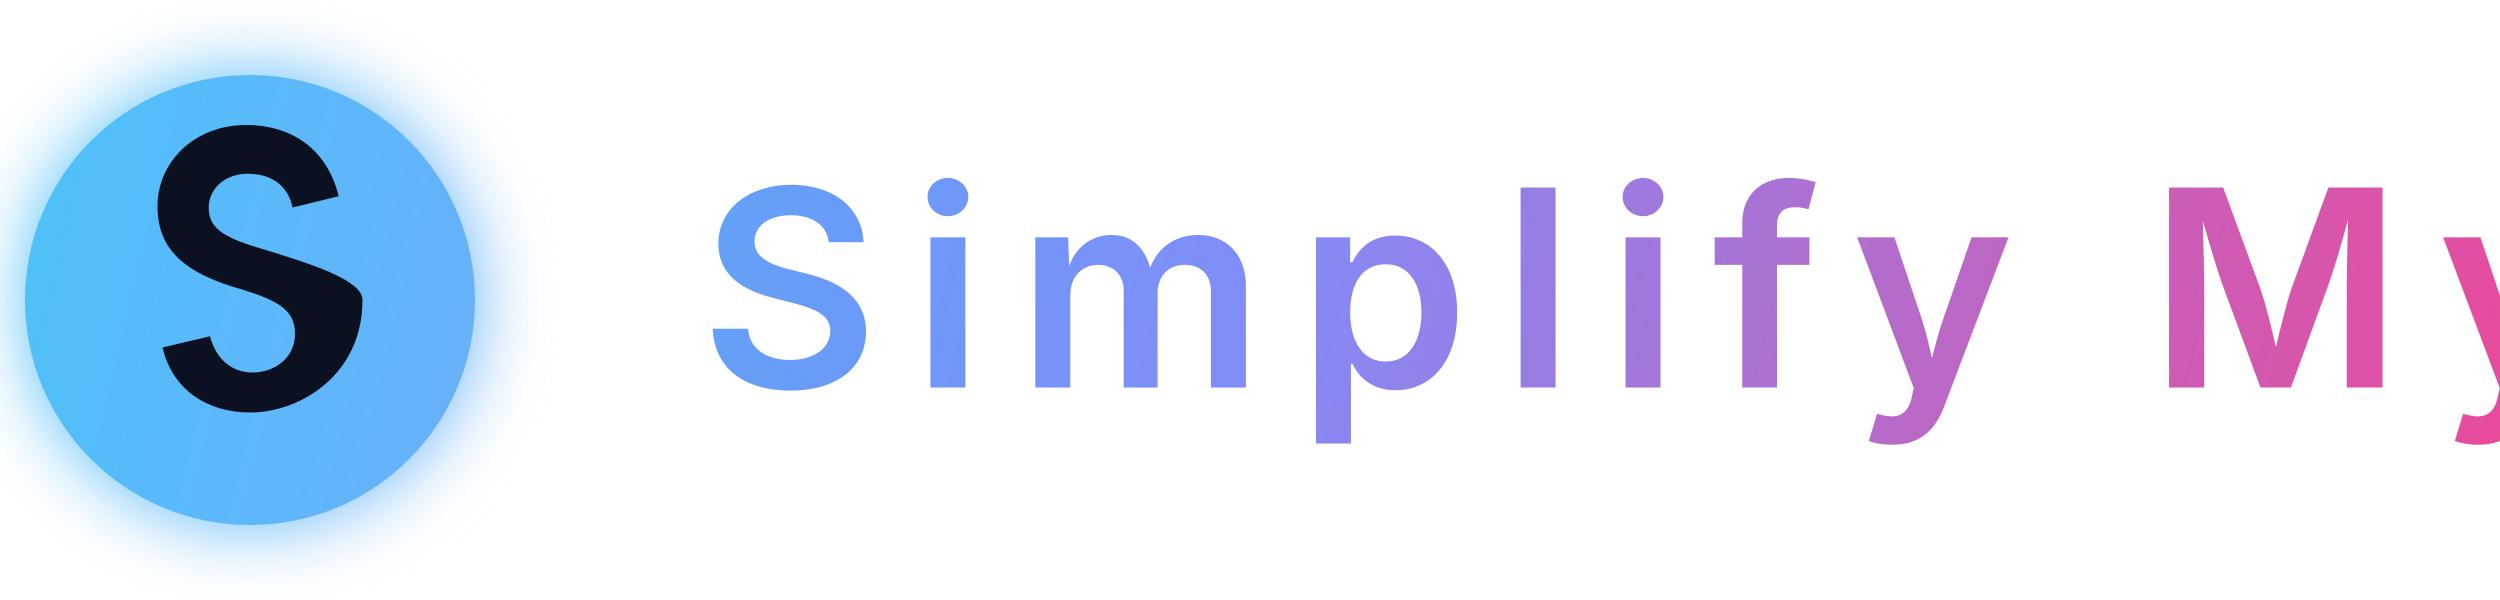
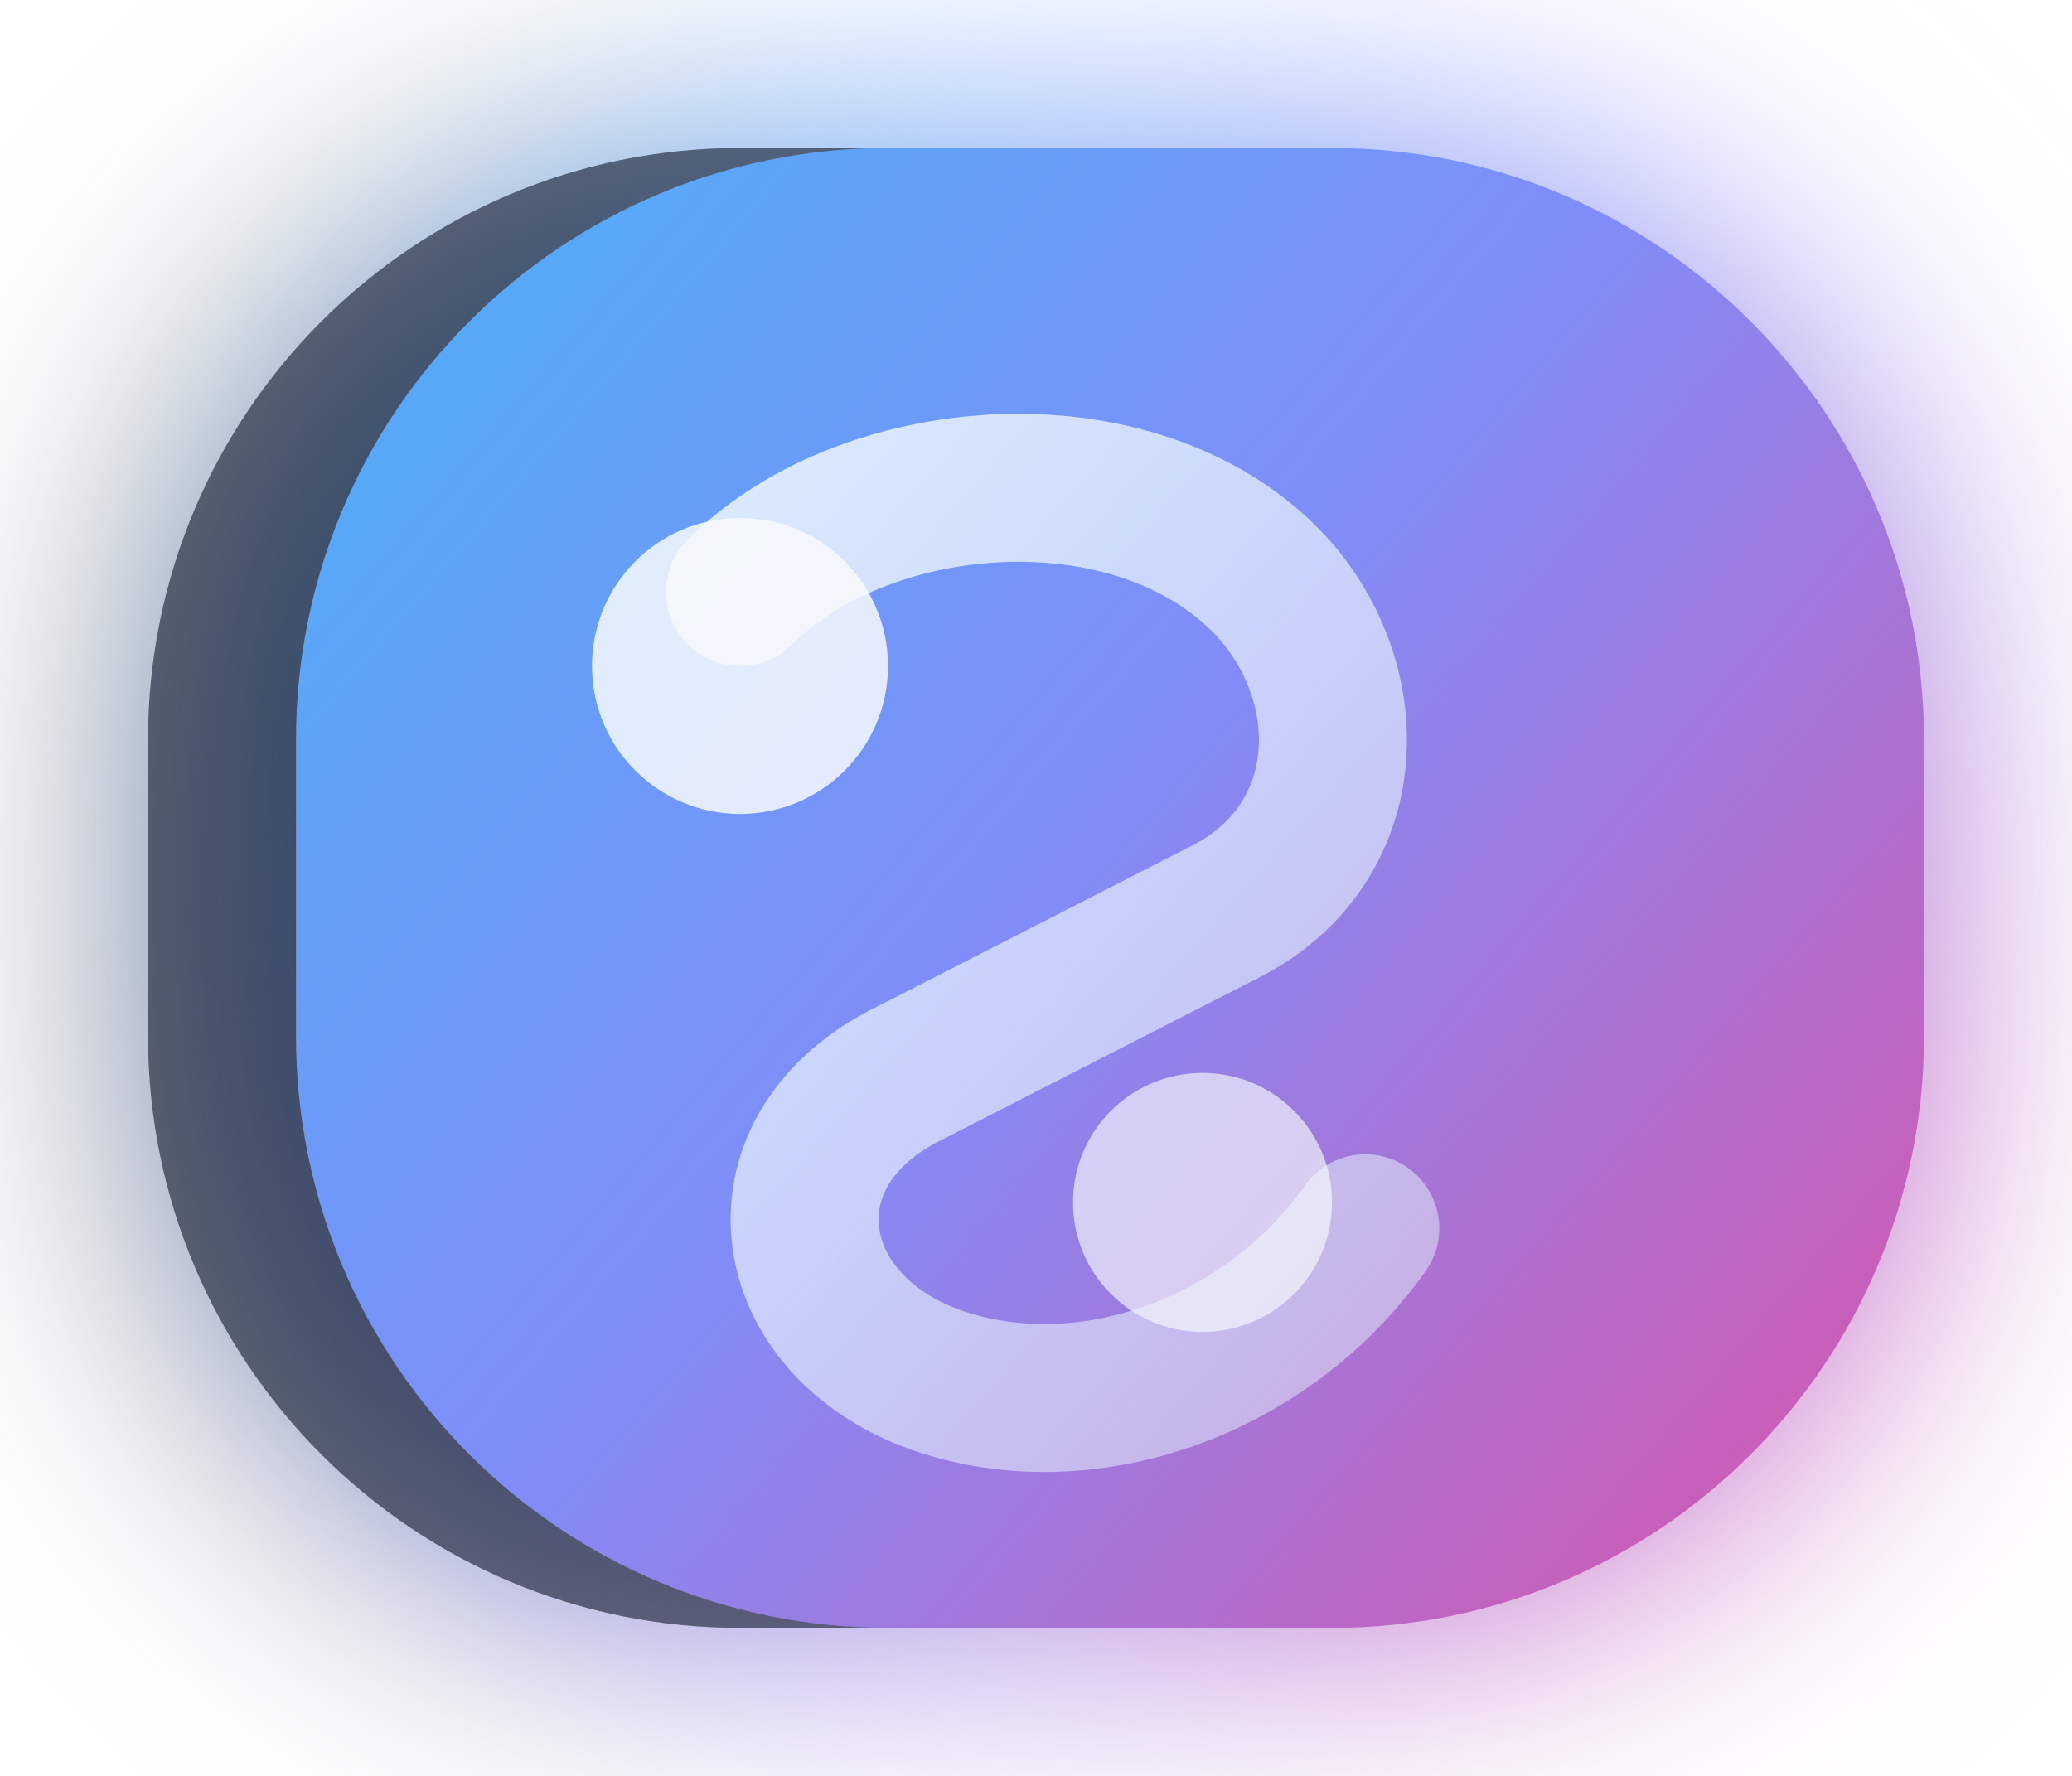
- <svg xmlns="http://www.w3.org/2000/svg" width="200" height="48" viewBox="0 0 200 48" fill="none">
+ <svg xmlns="http://www.w3.org/2000/svg" width="56" height="48" viewBox="0 0 56 48" fill="none">
  <defs>
-     <linearGradient id="brandGradient" x1="0" y1="0" x2="200" y2="48" gradientUnits="userSpaceOnUse">
+     <linearGradient id="logoGradient" x1="0" y1="0" x2="56" y2="48" gradientUnits="userSpaceOnUse">
      <stop offset="0" stop-color="#38BDF8" />
      <stop offset="0.5" stop-color="#818CF8" />
      <stop offset="1" stop-color="#EC4899" />
    </linearGradient>
-     <filter id="glow" x="-20%" y="-20%" width="140%" height="140%" color-interpolation-filters="sRGB">
-       <feGaussianBlur stdDeviation="3" result="coloredBlur" />
+     <linearGradient id="logoStroke" x1="10" y1="10" x2="44" y2="40" gradientUnits="userSpaceOnUse">
+       <stop offset="0" stop-color="#F8FAFC" stop-opacity="0.95" />
+       <stop offset="1" stop-color="#E0F2FE" stop-opacity="0.4" />
+     </linearGradient>
+     <filter id="logoGlow" x="-20%" y="-20%" width="140%" height="140%" color-interpolation-filters="sRGB">
+       <feGaussianBlur in="SourceGraphic" stdDeviation="4" result="blur" />
      <feMerge>
-         <feMergeNode in="coloredBlur" />
+         <feMergeNode in="blur" />
        <feMergeNode in="SourceGraphic" />
      </feMerge>
    </filter>
  </defs>
-   <rect x="2" y="6" width="36" height="36" rx="18" fill="url(#brandGradient)" filter="url(#glow)" opacity="0.9" />
-   <path d="M29 24C29 30 24 33 20 33C16.6 33 13.8 31.2 13 27.8L16.8 26.9C17.3 28.8 18.6 29.8 20.2 29.8C21.9 29.8 23.6 28.7 23.6 26.7C23.6 24.9 22.4 24.1 19.5 23.2C14.8 21.9 12.6 20 12.6 16.5C12.6 13 15.5 10 19.7 10C23.1 10 26.1 11.7 27.1 15.7L23.4 16.6C23.1 15.1 22 13.9 19.8 13.9C18 13.9 16.7 15.1 16.7 16.6C16.7 18.1 17.6 18.9 20.6 19.8C24.9 21.1 29 22.4 29 24Z" fill="#0B1120" />
-   <text x="56" y="31" font-family="'Inter', 'Segoe UI', sans-serif" font-size="22" font-weight="600" letter-spacing="0.12em" style="text-transform:uppercase" fill="url(#brandGradient)">
-     Simplify My Life
-   </text>
+   <g filter="url(#logoGlow)">
+     <rect x="4" y="4" width="44" height="40" rx="16" fill="#0F172A" opacity="0.6" />
+     <rect x="8" y="4" width="44" height="40" rx="16" fill="url(#logoGradient)" />
+     <path d="M20 16C23.5 12.5 31 12 34.5 16C36.8 18.7 36.6 22.8 33.2 24.6L24.4 29.1C20.4 31.2 21.1 35.8 25.3 37.3C29.3 38.7 34.2 37 36.9 33.2" stroke="url(#logoStroke)" stroke-width="4" stroke-linecap="round" stroke-linejoin="round" />
+     <circle cx="20" cy="18" r="4" fill="#F8FAFC" fill-opacity="0.85" />
+     <circle cx="32.5" cy="32.5" r="3.5" fill="#F8FAFC" fill-opacity="0.65" />
+   </g>
</svg>
